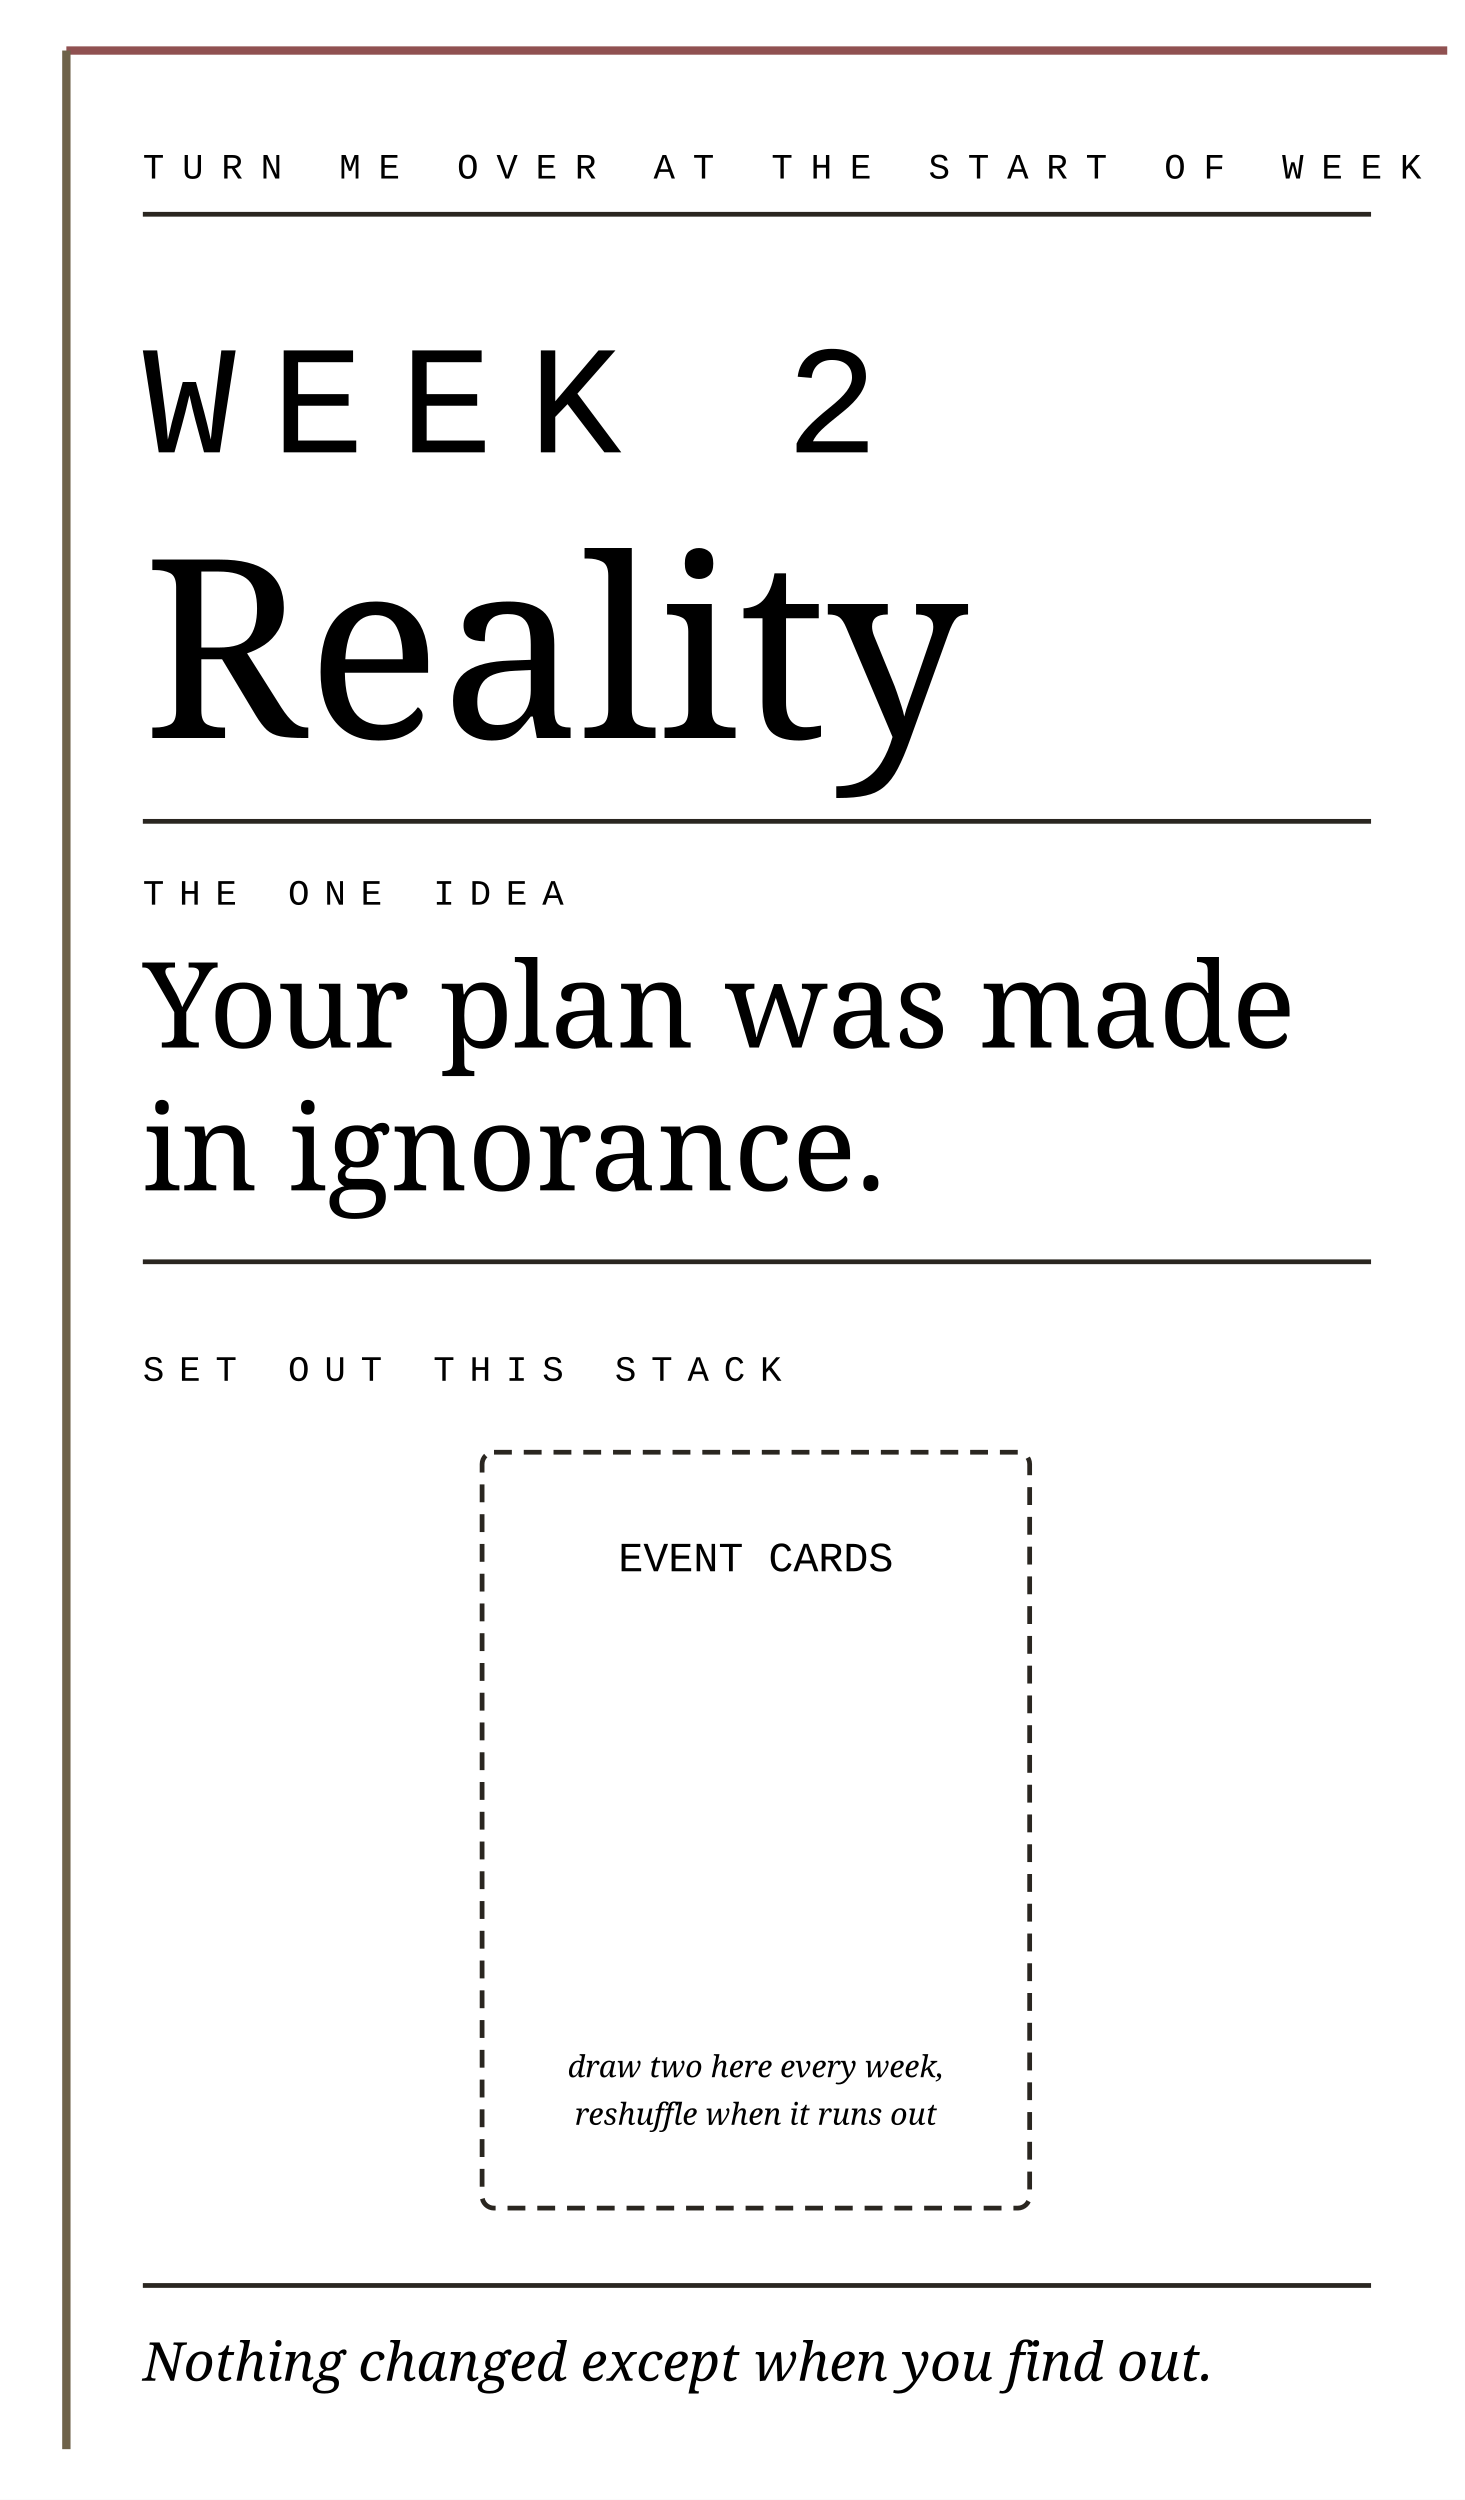
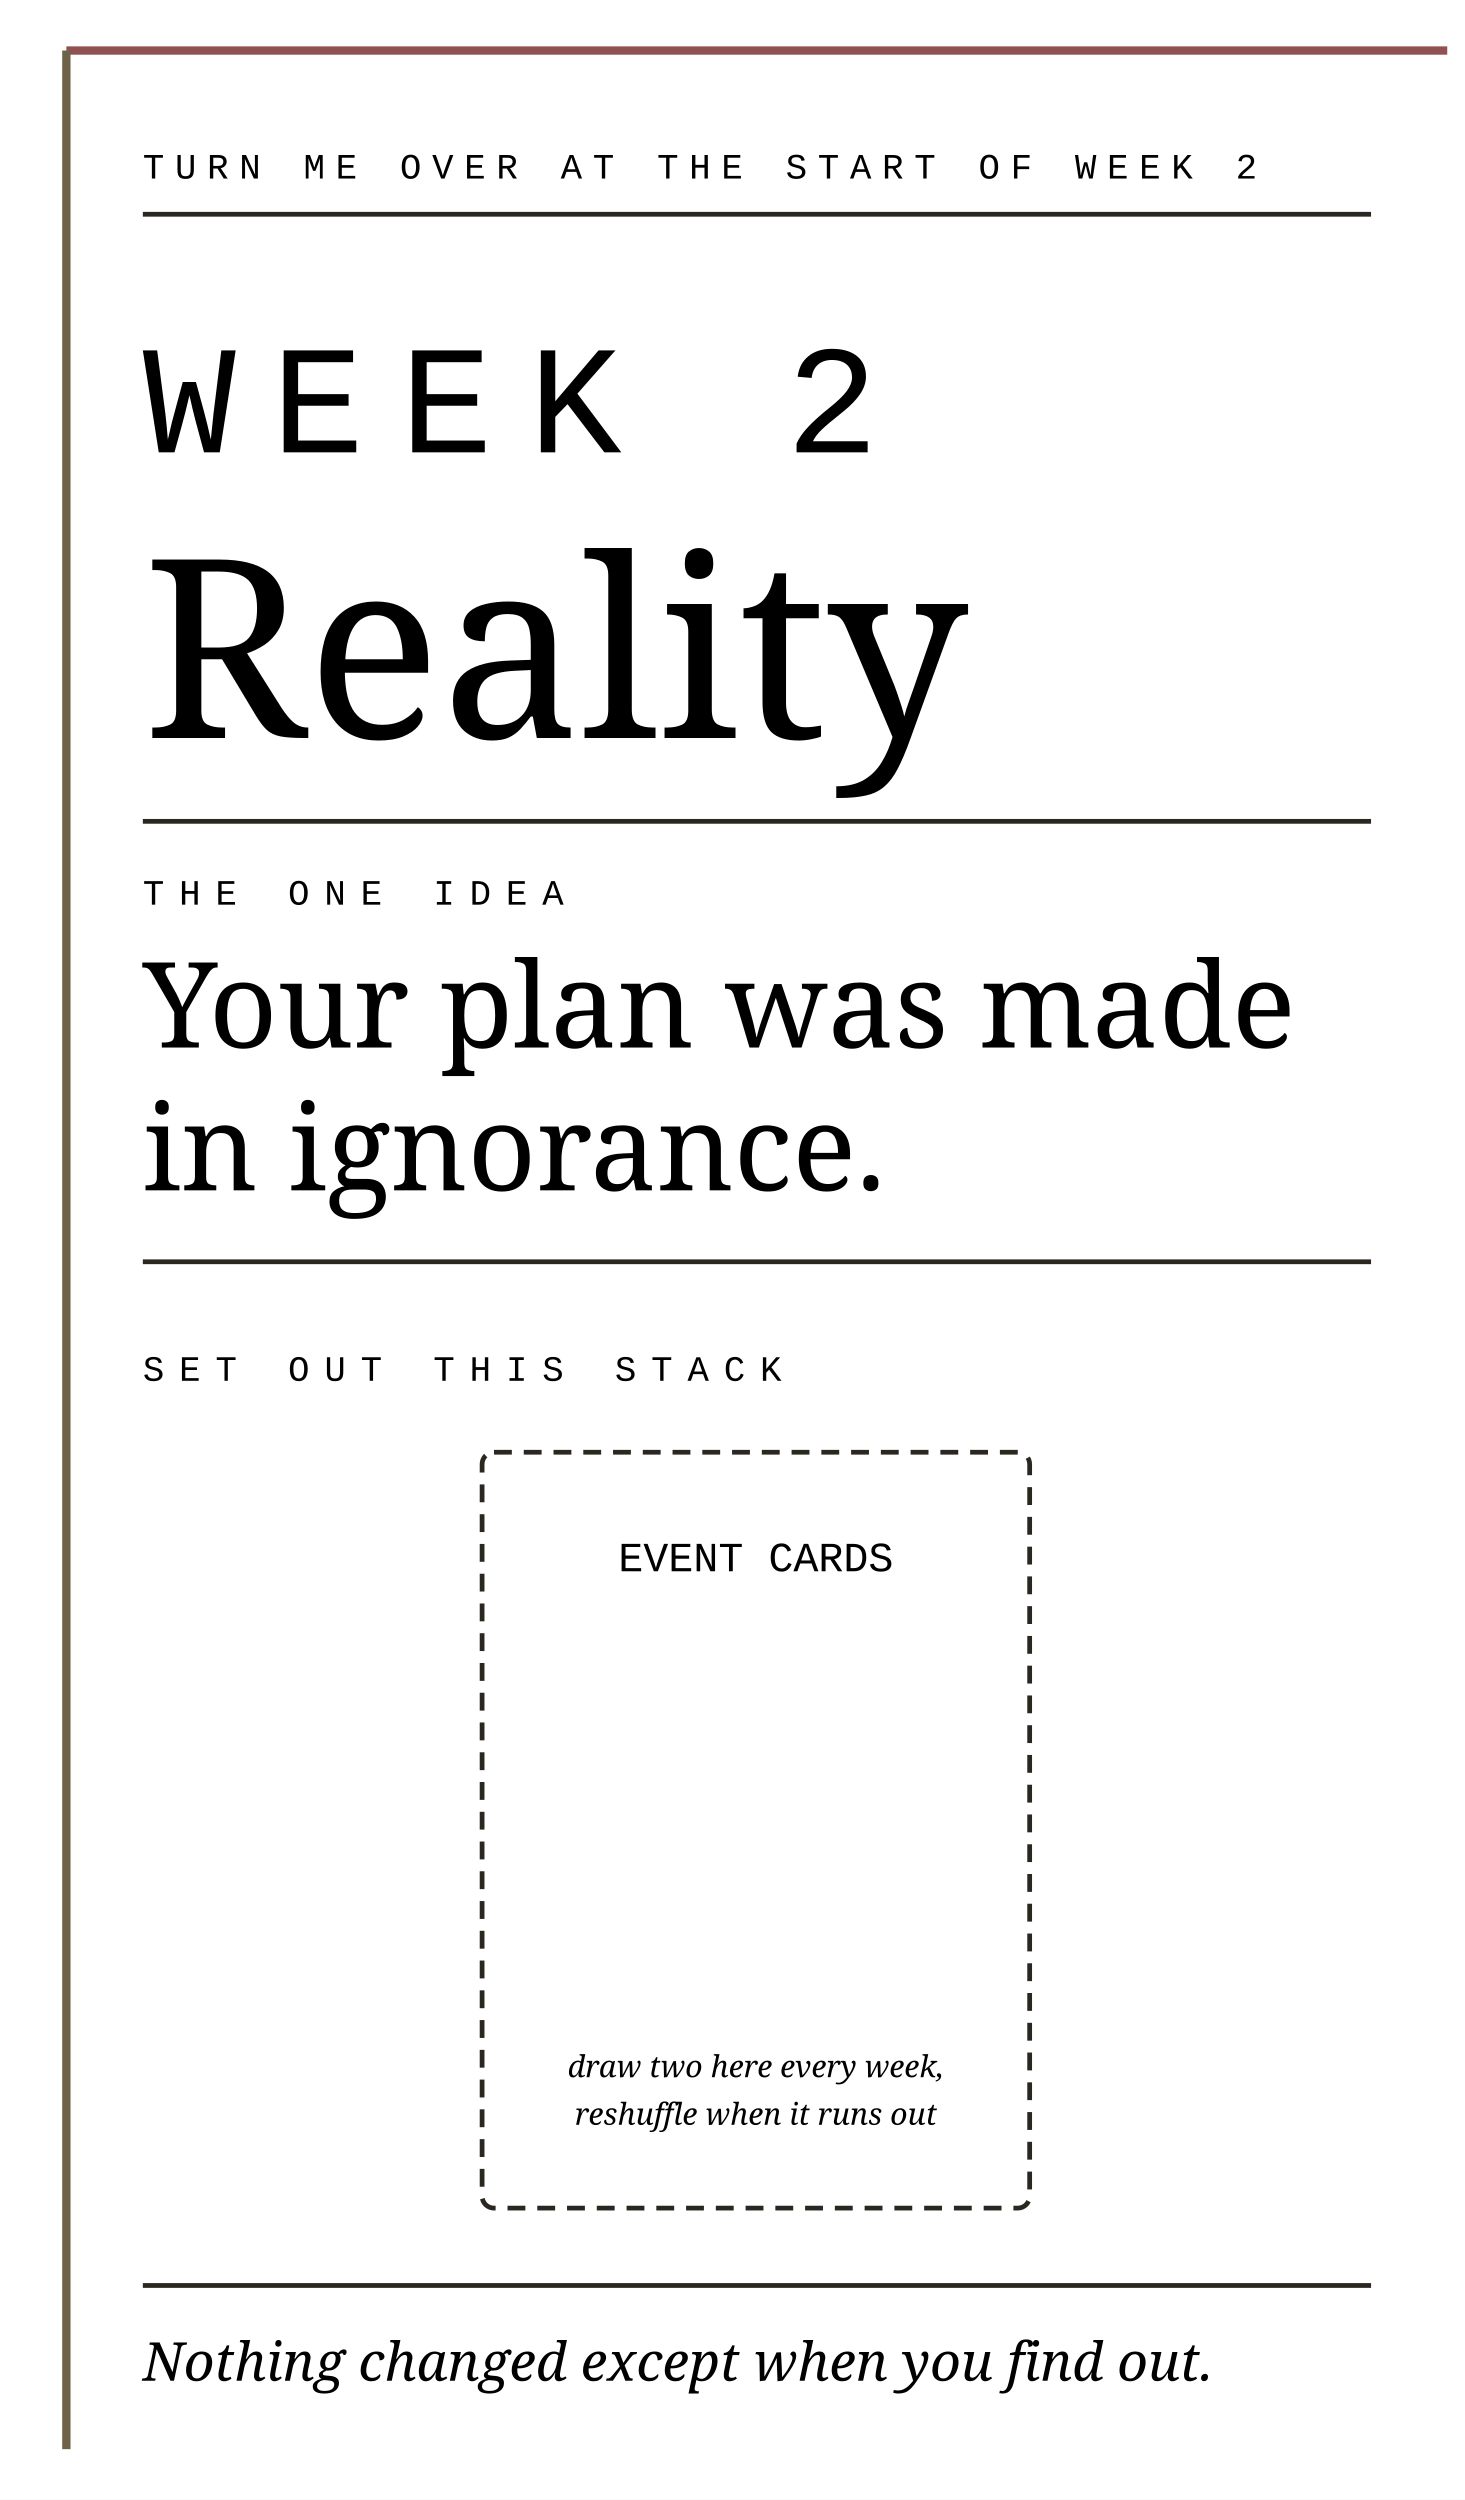
<svg xmlns="http://www.w3.org/2000/svg" width="174mm" height="297mm" viewBox="0 0 174 297">
  <style>
  .s { font-family:"EB Garamond",Garamond,Georgia,serif; fill:#000000; }
  .m { font-family:"IBM Plex Mono","Courier New",monospace; fill:#000000; }
  .h { fill:none; stroke:#2A2620; stroke-width:.8; }
  .q { fill:#000000; }
</style>
  <g transform="scale(0.7070707)">
    <rect width="297" height="420" fill="#FFFFFF" />
-     <text x="24" y="30" class="m q" font-size="6" letter-spacing="3">TURN ME OVER AT THE START OF WEEK 2</text>
+     <text x="24" y="30" class="m q" font-size="6" letter-spacing="1.8">TURN ME OVER AT THE START OF WEEK 2</text>
    <line x1="24" y1="36" x2="230.36" y2="36" class="h" />
    <text x="24" y="76" class="m" font-size="26" letter-spacing="6">WEEK 2</text>
    <text x="24" y="124" class="s" font-size="42">Reality</text>
    <line x1="24" y1="138" x2="230.36" y2="138" class="h" stroke-width="1.2" />
    <text x="24" y="152" class="m q" font-size="6" letter-spacing="2.5">THE ONE IDEA</text>
    <text x="24" y="176" class="s" font-size="20">Your plan was made</text>
    <text x="24" y="200" class="s" font-size="20">in ignorance.</text>
    <line x1="24" y1="212" x2="230.36" y2="212" class="h" stroke-width=".5" />
    <text x="24" y="232" class="m q" font-size="6" letter-spacing="2.5">SET OUT THIS STACK</text>
    <rect x="81" y="244" width="92" height="127" rx="2" class="h" stroke-width=".5" stroke-dasharray="3 2" />
    <text x="127" y="264" class="m q" font-size="7" text-anchor="middle">EVENT CARDS</text>
    <text x="127" y="349" class="s q" font-size="5.1" text-anchor="middle" font-style="italic">draw two here every week,</text>
    <text x="127" y="357" class="s q" font-size="5.1" text-anchor="middle" font-style="italic">reshuffle when it runs out</text>
    <line x1="24" y1="384" x2="230.36" y2="384" class="h" stroke-width=".5" />
    <text x="24" y="400" class="s" font-size="9" font-style="italic">Nothing changed except when you find out.</text>
    <line x1="11.15" y1="8.49" x2="243.16" y2="8.49" stroke="#905151" stroke-width="1.4" />
    <line x1="11.15" y1="8.49" x2="11.15" y2="411.5" stroke="#6E6249" stroke-width="1.4" />
  </g>
</svg>
